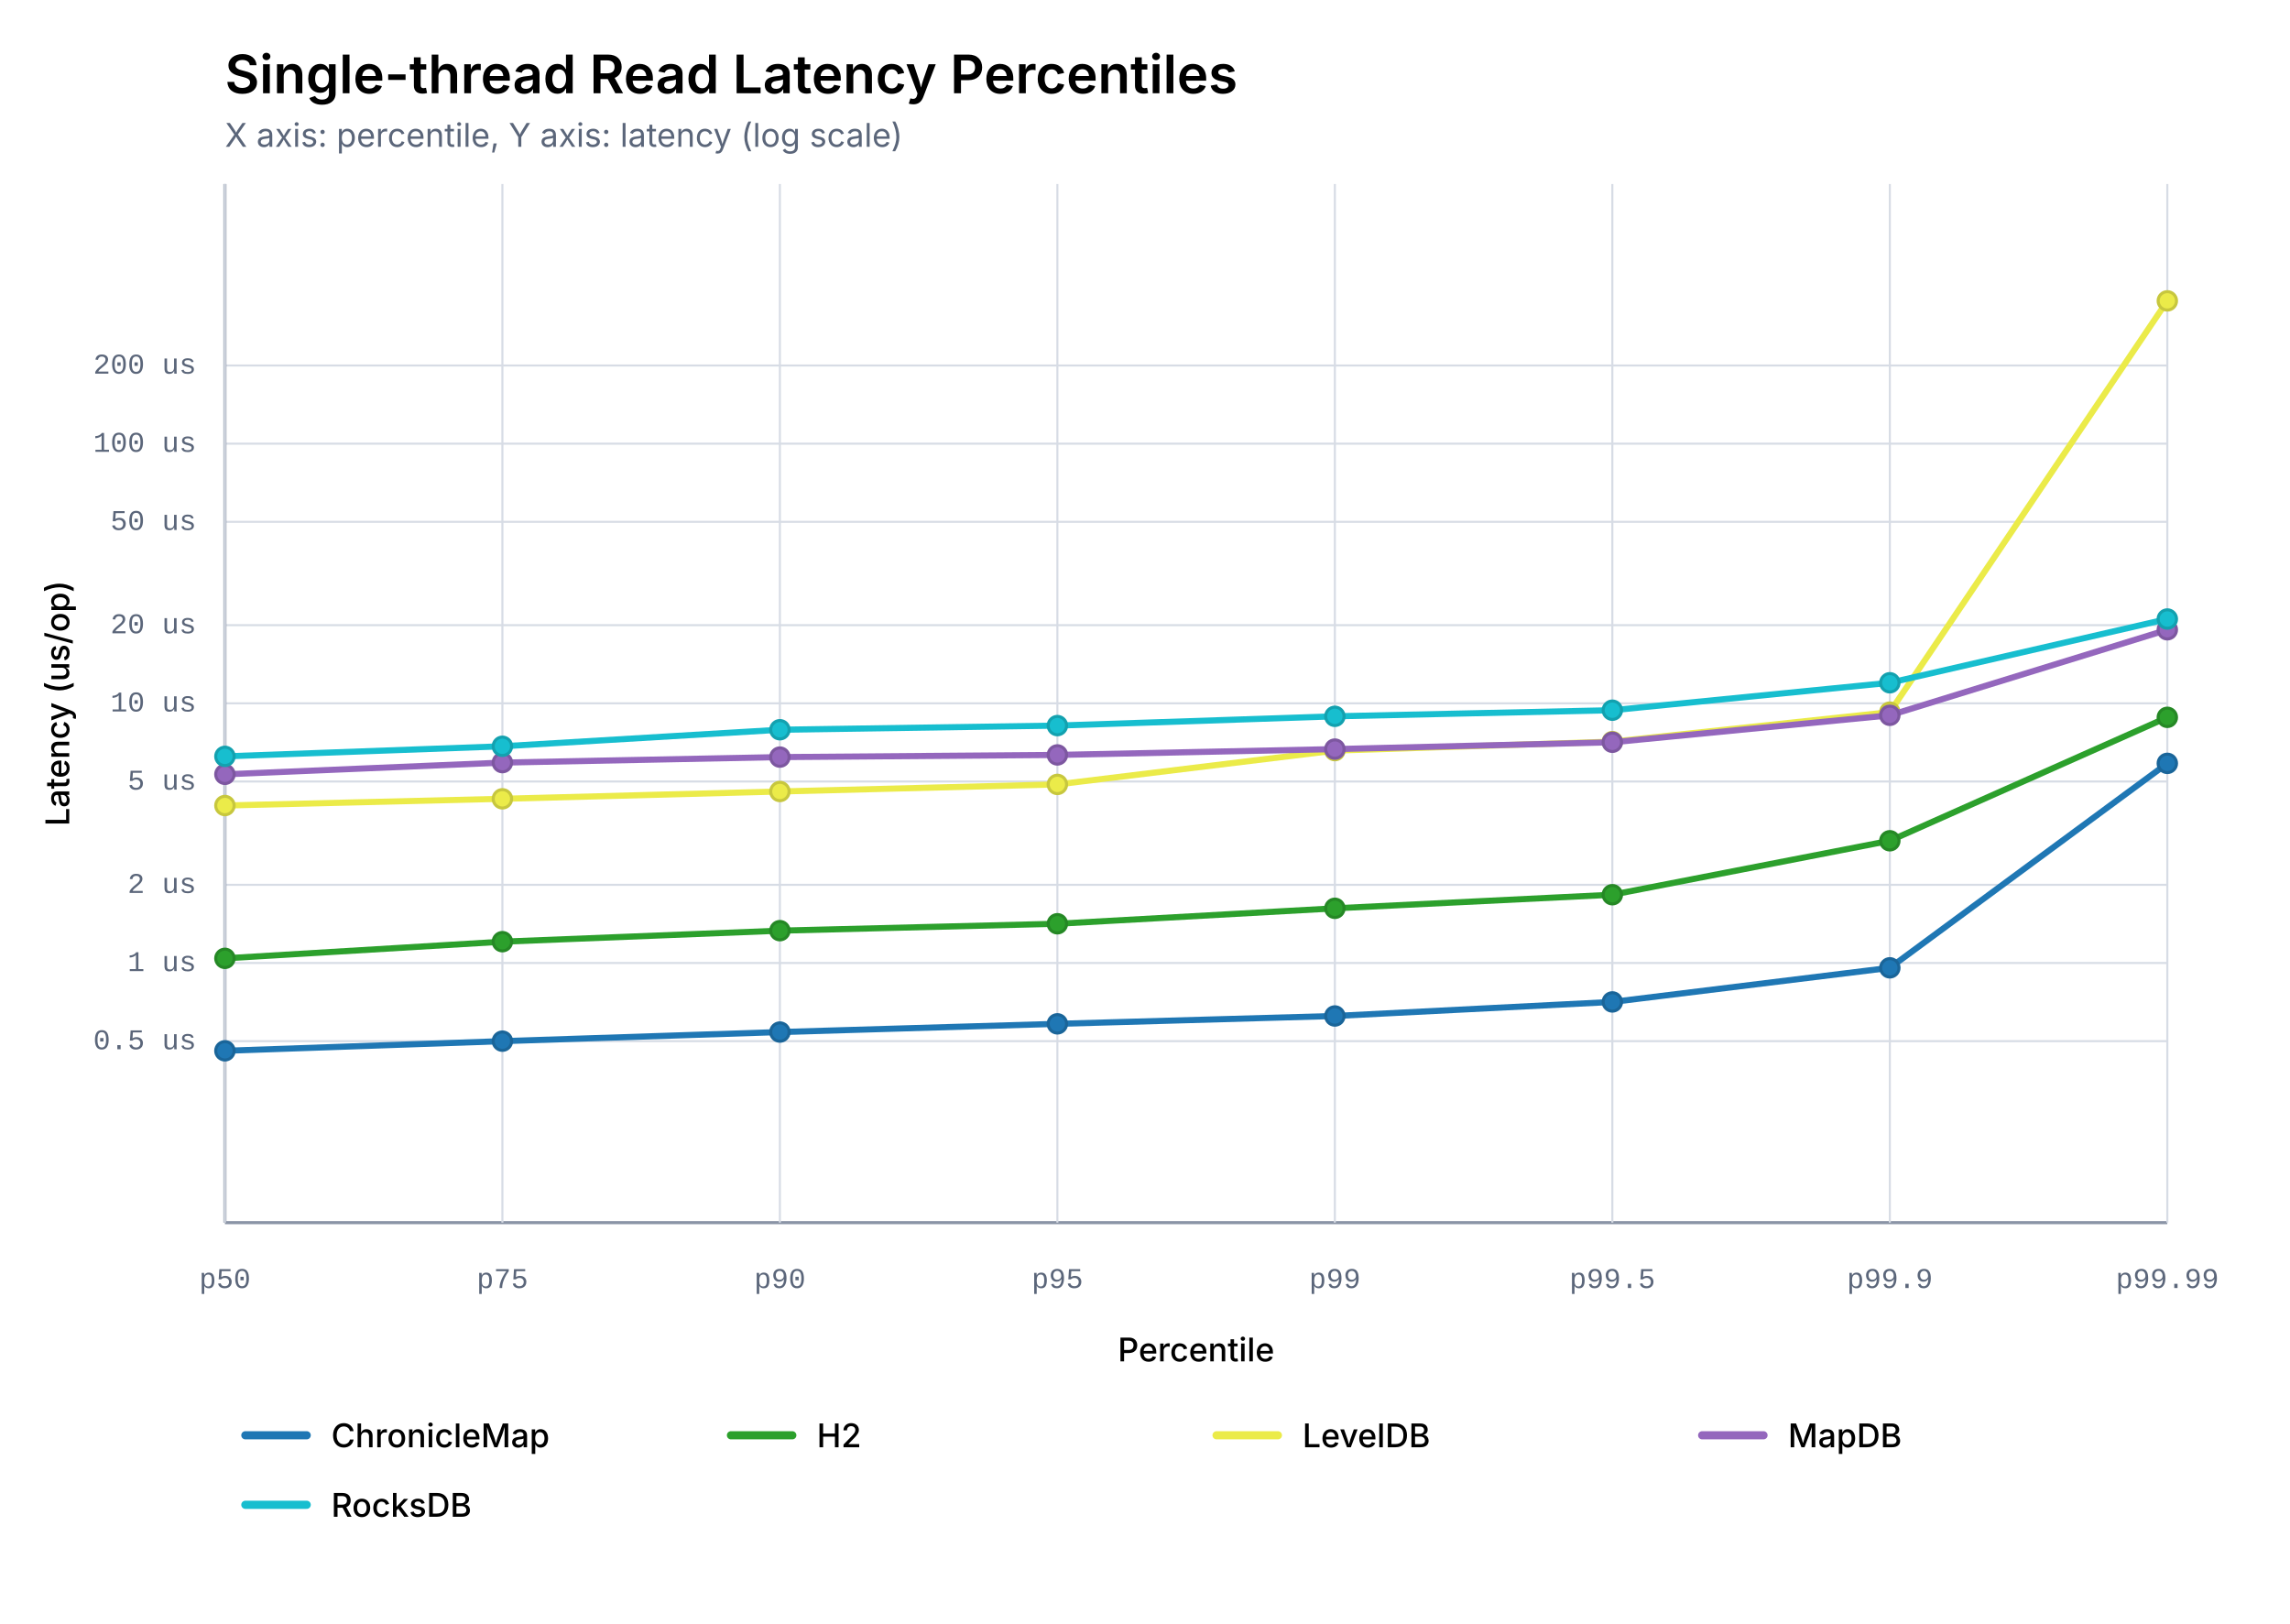
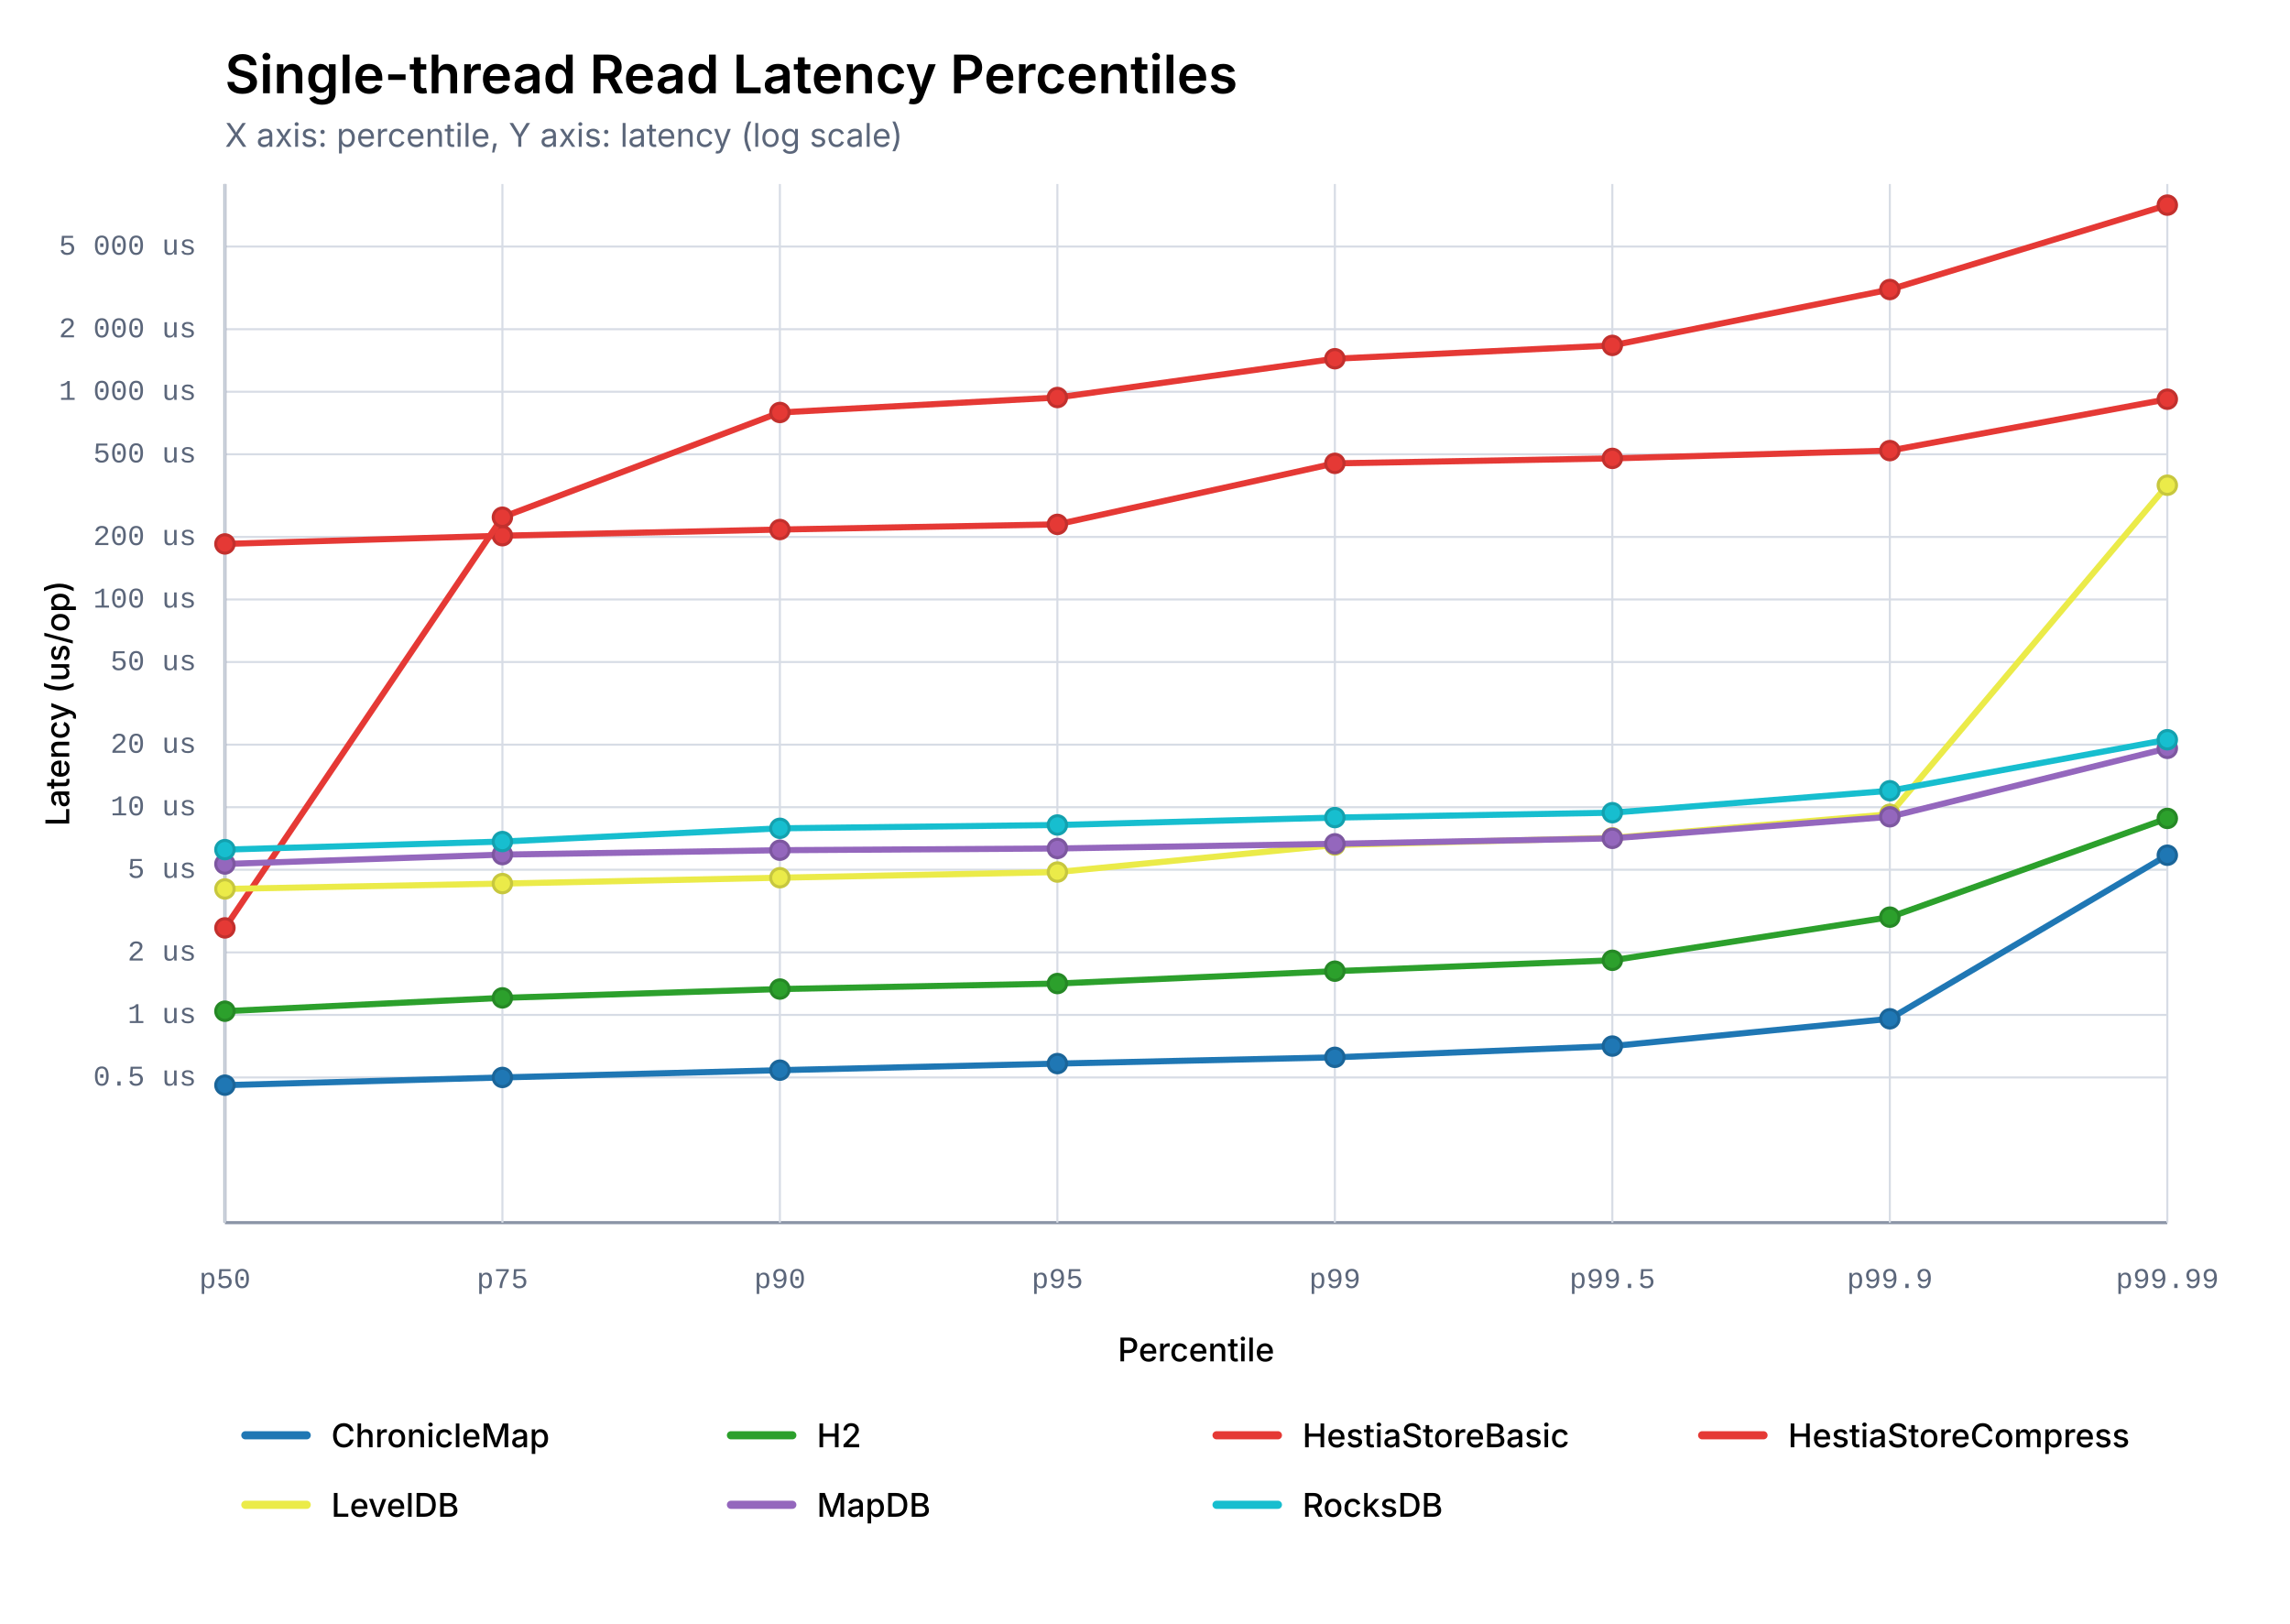
<svg xmlns="http://www.w3.org/2000/svg" width="1120" height="794" viewBox="0 0 1120 794">
  <style>
        text { fill: currentColor; dominant-baseline: middle; }
        .title { font: 600 26px "Inter", "Helvetica Neue", Arial, sans-serif; }
        .subtitle { font: 16px "Inter", "Helvetica Neue", Arial, sans-serif; fill: #5B667A; }
        .axis-label { font: 500 16px "Inter", "Helvetica Neue", Arial, sans-serif; }
        .tick { font: 14px "IBM Plex Mono", "Courier New", monospace; fill: #5B667A; }
        .legend { font: 500 16px "Inter", "Helvetica Neue", Arial, sans-serif; }
        .grid { stroke: #D7DCE5; stroke-width: 1; fill: none; }
        .axis { stroke: #8A94A6; stroke-width: 1.5; fill: none; }
    </style>
  <text class="title" x="110" y="36">Single-thread Read Latency Percentiles</text>
  <text class="subtitle" x="110" y="66">X axis: percentile, Y axis: latency (log scale)</text>
-   <line class="grid" x1="110" y1="509.231" x2="1060" y2="509.231" />
-   <text class="tick" x="96" y="509.231" text-anchor="end">0.5 us</text>
-   <line class="grid" x1="110" y1="471.0" x2="1060" y2="471.0" />
-   <text class="tick" x="96" y="471.0" text-anchor="end">1 us</text>
-   <line class="grid" x1="110" y1="432.769" x2="1060" y2="432.769" />
-   <text class="tick" x="96" y="432.769" text-anchor="end">2 us</text>
-   <line class="grid" x1="110" y1="382.231" x2="1060" y2="382.231" />
-   <text class="tick" x="96" y="382.231" text-anchor="end">5 us</text>
-   <line class="grid" x1="110" y1="344.0" x2="1060" y2="344.0" />
-   <text class="tick" x="96" y="344.0" text-anchor="end">10 us</text>
-   <line class="grid" x1="110" y1="305.769" x2="1060" y2="305.769" />
-   <text class="tick" x="96" y="305.769" text-anchor="end">20 us</text>
-   <line class="grid" x1="110" y1="255.231" x2="1060" y2="255.231" />
-   <text class="tick" x="96" y="255.231" text-anchor="end">50 us</text>
-   <line class="grid" x1="110" y1="217.0" x2="1060" y2="217.0" />
-   <text class="tick" x="96" y="217.0" text-anchor="end">100 us</text>
-   <line class="grid" x1="110" y1="178.769" x2="1060" y2="178.769" />
-   <text class="tick" x="96" y="178.769" text-anchor="end">200 us</text>
+   <line class="grid" x1="110" y1="526.985" x2="1060" y2="526.985" />
+   <text class="tick" x="96" y="526.985" text-anchor="end">0.5 us</text>
+   <line class="grid" x1="110" y1="496.4" x2="1060" y2="496.4" />
+   <text class="tick" x="96" y="496.4" text-anchor="end">1 us</text>
+   <line class="grid" x1="110" y1="465.815" x2="1060" y2="465.815" />
+   <text class="tick" x="96" y="465.815" text-anchor="end">2 us</text>
+   <line class="grid" x1="110" y1="425.385" x2="1060" y2="425.385" />
+   <text class="tick" x="96" y="425.385" text-anchor="end">5 us</text>
+   <line class="grid" x1="110" y1="394.8" x2="1060" y2="394.8" />
+   <text class="tick" x="96" y="394.8" text-anchor="end">10 us</text>
+   <line class="grid" x1="110" y1="364.215" x2="1060" y2="364.215" />
+   <text class="tick" x="96" y="364.215" text-anchor="end">20 us</text>
+   <line class="grid" x1="110" y1="323.785" x2="1060" y2="323.785" />
+   <text class="tick" x="96" y="323.785" text-anchor="end">50 us</text>
+   <line class="grid" x1="110" y1="293.2" x2="1060" y2="293.2" />
+   <text class="tick" x="96" y="293.2" text-anchor="end">100 us</text>
+   <line class="grid" x1="110" y1="262.615" x2="1060" y2="262.615" />
+   <text class="tick" x="96" y="262.615" text-anchor="end">200 us</text>
+   <line class="grid" x1="110" y1="222.185" x2="1060" y2="222.185" />
+   <text class="tick" x="96" y="222.185" text-anchor="end">500 us</text>
+   <line class="grid" x1="110" y1="191.6" x2="1060" y2="191.6" />
+   <text class="tick" x="96" y="191.6" text-anchor="end">1 000 us</text>
+   <line class="grid" x1="110" y1="161.015" x2="1060" y2="161.015" />
+   <text class="tick" x="96" y="161.015" text-anchor="end">2 000 us</text>
+   <line class="grid" x1="110" y1="120.585" x2="1060" y2="120.585" />
+   <text class="tick" x="96" y="120.585" text-anchor="end">5 000 us</text>
  <line class="axis" x1="110" y1="598" x2="1060" y2="598" />
  <line class="axis" x1="110" y1="90" x2="110" y2="598" />
  <line class="grid" x1="110.0" y1="90" x2="110.0" y2="598" />
  <text class="tick" x="110.0" y="626" text-anchor="middle">p50</text>
  <line class="grid" x1="245.714" y1="90" x2="245.714" y2="598" />
  <text class="tick" x="245.714" y="626" text-anchor="middle">p75</text>
  <line class="grid" x1="381.429" y1="90" x2="381.429" y2="598" />
  <text class="tick" x="381.429" y="626" text-anchor="middle">p90</text>
  <line class="grid" x1="517.143" y1="90" x2="517.143" y2="598" />
  <text class="tick" x="517.143" y="626" text-anchor="middle">p95</text>
  <line class="grid" x1="652.857" y1="90" x2="652.857" y2="598" />
  <text class="tick" x="652.857" y="626" text-anchor="middle">p99</text>
  <line class="grid" x1="788.571" y1="90" x2="788.571" y2="598" />
  <text class="tick" x="788.571" y="626" text-anchor="middle">p99.5</text>
  <line class="grid" x1="924.286" y1="90" x2="924.286" y2="598" />
  <text class="tick" x="924.286" y="626" text-anchor="middle">p99.9</text>
  <line class="grid" x1="1060.0" y1="90" x2="1060.0" y2="598" />
  <text class="tick" x="1060.0" y="626" text-anchor="middle">p99.99</text>
  <text class="axis-label" x="585" y="660" text-anchor="middle">Percentile</text>
  <text class="axis-label" x="28" y="344" transform="rotate(-90 28 344)" text-anchor="middle">Latency (us/op)</text>
-   <polyline points="110.00,513.95 245.71,509.23 381.43,504.78 517.14,500.76 652.86,496.92 788.57,490.05 924.29,473.37 1060.00,373.36" fill="none" stroke="#1F77B4" stroke-width="3" stroke-linejoin="round" stroke-linecap="round" />
-   <circle cx="110.0" cy="513.95" r="4.5" fill="#1F77B4" stroke="#1A6599" stroke-width="1.5" />
-   <circle cx="245.714" cy="509.231" r="4.5" fill="#1F77B4" stroke="#1A6599" stroke-width="1.5" />
-   <circle cx="381.429" cy="504.782" r="4.5" fill="#1F77B4" stroke="#1A6599" stroke-width="1.5" />
-   <circle cx="517.143" cy="500.76" r="4.5" fill="#1F77B4" stroke="#1A6599" stroke-width="1.5" />
-   <circle cx="652.857" cy="496.923" r="4.5" fill="#1F77B4" stroke="#1A6599" stroke-width="1.5" />
-   <circle cx="788.571" cy="490.046" r="4.5" fill="#1F77B4" stroke="#1A6599" stroke-width="1.5" />
-   <circle cx="924.286" cy="473.367" r="4.5" fill="#1F77B4" stroke="#1A6599" stroke-width="1.5" />
-   <circle cx="1060.0" cy="373.364" r="4.5" fill="#1F77B4" stroke="#1A6599" stroke-width="1.5" />
-   <polyline points="110.00,468.73 245.71,460.58 381.43,455.19 517.14,451.81 652.86,444.26 788.57,437.61 924.29,411.22 1060.00,350.85" fill="none" stroke="#2CA02C" stroke-width="3" stroke-linejoin="round" stroke-linecap="round" />
-   <circle cx="110.0" cy="468.731" r="4.5" fill="#2CA02C" stroke="#258825" stroke-width="1.5" />
-   <circle cx="245.714" cy="460.577" r="4.5" fill="#2CA02C" stroke="#258825" stroke-width="1.5" />
-   <circle cx="381.429" cy="455.188" r="4.5" fill="#2CA02C" stroke="#258825" stroke-width="1.5" />
-   <circle cx="517.143" cy="451.815" r="4.5" fill="#2CA02C" stroke="#258825" stroke-width="1.5" />
-   <circle cx="652.857" cy="444.256" r="4.5" fill="#2CA02C" stroke="#258825" stroke-width="1.5" />
-   <circle cx="788.571" cy="437.608" r="4.5" fill="#2CA02C" stroke="#258825" stroke-width="1.5" />
-   <circle cx="924.286" cy="411.221" r="4.5" fill="#2CA02C" stroke="#258825" stroke-width="1.5" />
-   <circle cx="1060.0" cy="350.85" r="4.5" fill="#2CA02C" stroke="#258825" stroke-width="1.5" />
-   <polyline points="110.00,393.99 245.71,390.70 381.43,387.12 517.14,383.66 652.86,367.12 788.57,362.74 924.29,348.31 1060.00,147.15" fill="none" stroke="#ebeb49" stroke-width="3" stroke-linejoin="round" stroke-linecap="round" />
-   <circle cx="110.0" cy="393.99" r="4.5" fill="#ebeb49" stroke="#C7C73E" stroke-width="1.5" />
-   <circle cx="245.714" cy="390.704" r="4.5" fill="#ebeb49" stroke="#C7C73E" stroke-width="1.5" />
-   <circle cx="381.429" cy="387.118" r="4.5" fill="#ebeb49" stroke="#C7C73E" stroke-width="1.5" />
-   <circle cx="517.143" cy="383.661" r="4.5" fill="#ebeb49" stroke="#C7C73E" stroke-width="1.5" />
-   <circle cx="652.857" cy="367.119" r="4.5" fill="#ebeb49" stroke="#C7C73E" stroke-width="1.5" />
-   <circle cx="788.571" cy="362.735" r="4.5" fill="#ebeb49" stroke="#C7C73E" stroke-width="1.5" />
-   <circle cx="924.286" cy="348.312" r="4.5" fill="#ebeb49" stroke="#C7C73E" stroke-width="1.5" />
-   <circle cx="1060.0" cy="147.15" r="4.5" fill="#ebeb49" stroke="#C7C73E" stroke-width="1.5" />
-   <polyline points="110.00,378.73 245.71,372.99 381.43,370.30 517.14,369.24 652.86,366.39 788.57,363.05 924.29,349.86 1060.00,308.02" fill="none" stroke="#9467BD" stroke-width="3" stroke-linejoin="round" stroke-linecap="round" />
-   <circle cx="110.0" cy="378.726" r="4.5" fill="#9467BD" stroke="#7D57A0" stroke-width="1.5" />
-   <circle cx="245.714" cy="372.99" r="4.5" fill="#9467BD" stroke="#7D57A0" stroke-width="1.5" />
-   <circle cx="381.429" cy="370.295" r="4.5" fill="#9467BD" stroke="#7D57A0" stroke-width="1.5" />
-   <circle cx="517.143" cy="369.239" r="4.5" fill="#9467BD" stroke="#7D57A0" stroke-width="1.5" />
-   <circle cx="652.857" cy="366.386" r="4.5" fill="#9467BD" stroke="#7D57A0" stroke-width="1.5" />
-   <circle cx="788.571" cy="363.046" r="4.5" fill="#9467BD" stroke="#7D57A0" stroke-width="1.5" />
-   <circle cx="924.286" cy="349.86" r="4.5" fill="#9467BD" stroke="#7D57A0" stroke-width="1.5" />
-   <circle cx="1060.0" cy="308.021" r="4.5" fill="#9467BD" stroke="#7D57A0" stroke-width="1.5" />
-   <polyline points="110.00,369.94 245.71,365.01 381.43,356.92 517.14,354.89 652.86,350.35 788.57,347.37 924.29,333.94 1060.00,302.76" fill="none" stroke="#17BECF" stroke-width="3" stroke-linejoin="round" stroke-linecap="round" />
-   <circle cx="110.0" cy="369.941" r="4.5" fill="#17BECF" stroke="#13A1AF" stroke-width="1.5" />
-   <circle cx="245.714" cy="365.012" r="4.5" fill="#17BECF" stroke="#13A1AF" stroke-width="1.5" />
-   <circle cx="381.429" cy="356.918" r="4.5" fill="#17BECF" stroke="#13A1AF" stroke-width="1.5" />
-   <circle cx="517.143" cy="354.892" r="4.5" fill="#17BECF" stroke="#13A1AF" stroke-width="1.5" />
-   <circle cx="652.857" cy="350.353" r="4.5" fill="#17BECF" stroke="#13A1AF" stroke-width="1.5" />
-   <circle cx="788.571" cy="347.366" r="4.5" fill="#17BECF" stroke="#13A1AF" stroke-width="1.5" />
-   <circle cx="924.286" cy="333.944" r="4.5" fill="#17BECF" stroke="#13A1AF" stroke-width="1.5" />
-   <circle cx="1060.0" cy="302.764" r="4.5" fill="#17BECF" stroke="#13A1AF" stroke-width="1.5" />
+   <polyline points="110.00,530.76 245.71,526.98 381.43,523.43 517.14,520.21 652.86,517.14 788.57,511.64 924.29,498.29 1060.00,418.29" fill="none" stroke="#1F77B4" stroke-width="3" stroke-linejoin="round" stroke-linecap="round" />
+   <circle cx="110.0" cy="530.76" r="4.5" fill="#1F77B4" stroke="#1A6599" stroke-width="1.5" />
+   <circle cx="245.714" cy="526.985" r="4.5" fill="#1F77B4" stroke="#1A6599" stroke-width="1.5" />
+   <circle cx="381.429" cy="523.426" r="4.5" fill="#1F77B4" stroke="#1A6599" stroke-width="1.5" />
+   <circle cx="517.143" cy="520.208" r="4.5" fill="#1F77B4" stroke="#1A6599" stroke-width="1.5" />
+   <circle cx="652.857" cy="517.139" r="4.5" fill="#1F77B4" stroke="#1A6599" stroke-width="1.5" />
+   <circle cx="788.571" cy="511.637" r="4.5" fill="#1F77B4" stroke="#1A6599" stroke-width="1.5" />
+   <circle cx="924.286" cy="498.293" r="4.5" fill="#1F77B4" stroke="#1A6599" stroke-width="1.5" />
+   <circle cx="1060.0" cy="418.291" r="4.5" fill="#1F77B4" stroke="#1A6599" stroke-width="1.5" />
+   <polyline points="110.00,494.58 245.71,488.06 381.43,483.75 517.14,481.05 652.86,475.00 788.57,469.69 924.29,448.58 1060.00,400.28" fill="none" stroke="#2CA02C" stroke-width="3" stroke-linejoin="round" stroke-linecap="round" />
+   <circle cx="110.0" cy="494.585" r="4.5" fill="#2CA02C" stroke="#258825" stroke-width="1.5" />
+   <circle cx="245.714" cy="488.062" r="4.5" fill="#2CA02C" stroke="#258825" stroke-width="1.5" />
+   <circle cx="381.429" cy="483.75" r="4.5" fill="#2CA02C" stroke="#258825" stroke-width="1.5" />
+   <circle cx="517.143" cy="481.052" r="4.5" fill="#2CA02C" stroke="#258825" stroke-width="1.5" />
+   <circle cx="652.857" cy="475.004" r="4.5" fill="#2CA02C" stroke="#258825" stroke-width="1.5" />
+   <circle cx="788.571" cy="469.687" r="4.5" fill="#2CA02C" stroke="#258825" stroke-width="1.5" />
+   <circle cx="924.286" cy="448.576" r="4.5" fill="#2CA02C" stroke="#258825" stroke-width="1.5" />
+   <circle cx="1060.0" cy="400.28" r="4.5" fill="#2CA02C" stroke="#258825" stroke-width="1.5" />
+   <polyline points="110.00,266.03 245.71,262.01 381.43,259.00 517.14,256.47 652.86,226.63 788.57,224.20 924.29,220.39 1060.00,195.26" fill="none" stroke="#E53935" stroke-width="3" stroke-linejoin="round" stroke-linecap="round" />
+   <circle cx="110.0" cy="266.034" r="4.5" fill="#E53935" stroke="#C2302D" stroke-width="1.5" />
+   <circle cx="245.714" cy="262.012" r="4.5" fill="#E53935" stroke="#C2302D" stroke-width="1.5" />
+   <circle cx="381.429" cy="258.998" r="4.5" fill="#E53935" stroke="#C2302D" stroke-width="1.5" />
+   <circle cx="517.143" cy="256.47" r="4.5" fill="#E53935" stroke="#C2302D" stroke-width="1.5" />
+   <circle cx="652.857" cy="226.629" r="4.5" fill="#E53935" stroke="#C2302D" stroke-width="1.5" />
+   <circle cx="788.571" cy="224.198" r="4.5" fill="#E53935" stroke="#C2302D" stroke-width="1.5" />
+   <circle cx="924.286" cy="220.394" r="4.5" fill="#E53935" stroke="#C2302D" stroke-width="1.5" />
+   <circle cx="1060.0" cy="195.255" r="4.5" fill="#E53935" stroke="#C2302D" stroke-width="1.5" />
+   <polyline points="110.00,453.83 245.71,252.98 381.43,201.74 517.14,194.42 652.86,175.46 788.57,168.94 924.29,141.61 1060.00,100.33" fill="none" stroke="#E53935" stroke-width="3" stroke-linejoin="round" stroke-linecap="round" />
+   <circle cx="110.0" cy="453.833" r="4.5" fill="#E53935" stroke="#C2302D" stroke-width="1.5" />
+   <circle cx="245.714" cy="252.976" r="4.5" fill="#E53935" stroke="#C2302D" stroke-width="1.5" />
+   <circle cx="381.429" cy="201.744" r="4.5" fill="#E53935" stroke="#C2302D" stroke-width="1.5" />
+   <circle cx="517.143" cy="194.425" r="4.5" fill="#E53935" stroke="#C2302D" stroke-width="1.5" />
+   <circle cx="652.857" cy="175.455" r="4.5" fill="#E53935" stroke="#C2302D" stroke-width="1.5" />
+   <circle cx="788.571" cy="168.941" r="4.5" fill="#E53935" stroke="#C2302D" stroke-width="1.5" />
+   <circle cx="924.286" cy="141.61" r="4.5" fill="#E53935" stroke="#C2302D" stroke-width="1.5" />
+   <circle cx="1060.0" cy="100.326" r="4.5" fill="#E53935" stroke="#C2302D" stroke-width="1.5" />
+   <polyline points="110.00,434.79 245.71,432.16 381.43,429.29 517.14,426.53 652.86,413.30 788.57,409.79 924.29,398.25 1060.00,237.32" fill="none" stroke="#ebeb49" stroke-width="3" stroke-linejoin="round" stroke-linecap="round" />
+   <circle cx="110.0" cy="434.792" r="4.5" fill="#ebeb49" stroke="#C7C73E" stroke-width="1.5" />
+   <circle cx="245.714" cy="432.163" r="4.5" fill="#ebeb49" stroke="#C7C73E" stroke-width="1.5" />
+   <circle cx="381.429" cy="429.295" r="4.5" fill="#ebeb49" stroke="#C7C73E" stroke-width="1.5" />
+   <circle cx="517.143" cy="426.529" r="4.5" fill="#ebeb49" stroke="#C7C73E" stroke-width="1.5" />
+   <circle cx="652.857" cy="413.295" r="4.5" fill="#ebeb49" stroke="#C7C73E" stroke-width="1.5" />
+   <circle cx="788.571" cy="409.788" r="4.5" fill="#ebeb49" stroke="#C7C73E" stroke-width="1.5" />
+   <circle cx="924.286" cy="398.25" r="4.5" fill="#ebeb49" stroke="#C7C73E" stroke-width="1.5" />
+   <circle cx="1060.0" cy="237.32" r="4.5" fill="#ebeb49" stroke="#C7C73E" stroke-width="1.5" />
+   <polyline points="110.00,422.58 245.71,417.99 381.43,415.84 517.14,414.99 652.86,412.71 788.57,410.04 924.29,399.49 1060.00,366.02" fill="none" stroke="#9467BD" stroke-width="3" stroke-linejoin="round" stroke-linecap="round" />
+   <circle cx="110.0" cy="422.581" r="4.5" fill="#9467BD" stroke="#7D57A0" stroke-width="1.5" />
+   <circle cx="245.714" cy="417.992" r="4.5" fill="#9467BD" stroke="#7D57A0" stroke-width="1.5" />
+   <circle cx="381.429" cy="415.836" r="4.5" fill="#9467BD" stroke="#7D57A0" stroke-width="1.5" />
+   <circle cx="517.143" cy="414.991" r="4.5" fill="#9467BD" stroke="#7D57A0" stroke-width="1.5" />
+   <circle cx="652.857" cy="412.709" r="4.5" fill="#9467BD" stroke="#7D57A0" stroke-width="1.5" />
+   <circle cx="788.571" cy="410.037" r="4.5" fill="#9467BD" stroke="#7D57A0" stroke-width="1.5" />
+   <circle cx="924.286" cy="399.488" r="4.5" fill="#9467BD" stroke="#7D57A0" stroke-width="1.5" />
+   <circle cx="1060.0" cy="366.017" r="4.5" fill="#9467BD" stroke="#7D57A0" stroke-width="1.5" />
+   <polyline points="110.00,415.55 245.71,411.61 381.43,405.13 517.14,403.51 652.86,399.88 788.57,397.49 924.29,386.76 1060.00,361.81" fill="none" stroke="#17BECF" stroke-width="3" stroke-linejoin="round" stroke-linecap="round" />
+   <circle cx="110.0" cy="415.553" r="4.5" fill="#17BECF" stroke="#13A1AF" stroke-width="1.5" />
+   <circle cx="245.714" cy="411.61" r="4.5" fill="#17BECF" stroke="#13A1AF" stroke-width="1.5" />
+   <circle cx="381.429" cy="405.134" r="4.5" fill="#17BECF" stroke="#13A1AF" stroke-width="1.5" />
+   <circle cx="517.143" cy="403.513" r="4.5" fill="#17BECF" stroke="#13A1AF" stroke-width="1.5" />
+   <circle cx="652.857" cy="399.883" r="4.5" fill="#17BECF" stroke="#13A1AF" stroke-width="1.5" />
+   <circle cx="788.571" cy="397.493" r="4.5" fill="#17BECF" stroke="#13A1AF" stroke-width="1.5" />
+   <circle cx="924.286" cy="386.755" r="4.5" fill="#17BECF" stroke="#13A1AF" stroke-width="1.5" />
+   <circle cx="1060.0" cy="361.811" r="4.5" fill="#17BECF" stroke="#13A1AF" stroke-width="1.5" />
  <line x1="120.0" y1="702.0" x2="150.0" y2="702.0" stroke="#1F77B4" stroke-width="4" stroke-linecap="round" />
  <text class="legend" x="162.0" y="702.0">ChronicleMap</text>
  <line x1="357.5" y1="702.0" x2="387.5" y2="702.0" stroke="#2CA02C" stroke-width="4" stroke-linecap="round" />
  <text class="legend" x="399.5" y="702.0">H2</text>
-   <line x1="595.0" y1="702.0" x2="625.0" y2="702.0" stroke="#ebeb49" stroke-width="4" stroke-linecap="round" />
-   <text class="legend" x="637.0" y="702.0">LevelDB</text>
-   <line x1="832.5" y1="702.0" x2="862.5" y2="702.0" stroke="#9467BD" stroke-width="4" stroke-linecap="round" />
-   <text class="legend" x="874.5" y="702.0">MapDB</text>
-   <line x1="120.0" y1="736.0" x2="150.0" y2="736.0" stroke="#17BECF" stroke-width="4" stroke-linecap="round" />
-   <text class="legend" x="162.0" y="736.0">RocksDB</text>
+   <line x1="595.0" y1="702.0" x2="625.0" y2="702.0" stroke="#E53935" stroke-width="4" stroke-linecap="round" />
+   <text class="legend" x="637.0" y="702.0">HestiaStoreBasic</text>
+   <line x1="832.5" y1="702.0" x2="862.5" y2="702.0" stroke="#E53935" stroke-width="4" stroke-linecap="round" />
+   <text class="legend" x="874.5" y="702.0">HestiaStoreCompress</text>
+   <line x1="120.0" y1="736.0" x2="150.0" y2="736.0" stroke="#ebeb49" stroke-width="4" stroke-linecap="round" />
+   <text class="legend" x="162.0" y="736.0">LevelDB</text>
+   <line x1="357.5" y1="736.0" x2="387.5" y2="736.0" stroke="#9467BD" stroke-width="4" stroke-linecap="round" />
+   <text class="legend" x="399.5" y="736.0">MapDB</text>
+   <line x1="595.0" y1="736.0" x2="625.0" y2="736.0" stroke="#17BECF" stroke-width="4" stroke-linecap="round" />
+   <text class="legend" x="637.0" y="736.0">RocksDB</text>
</svg>
